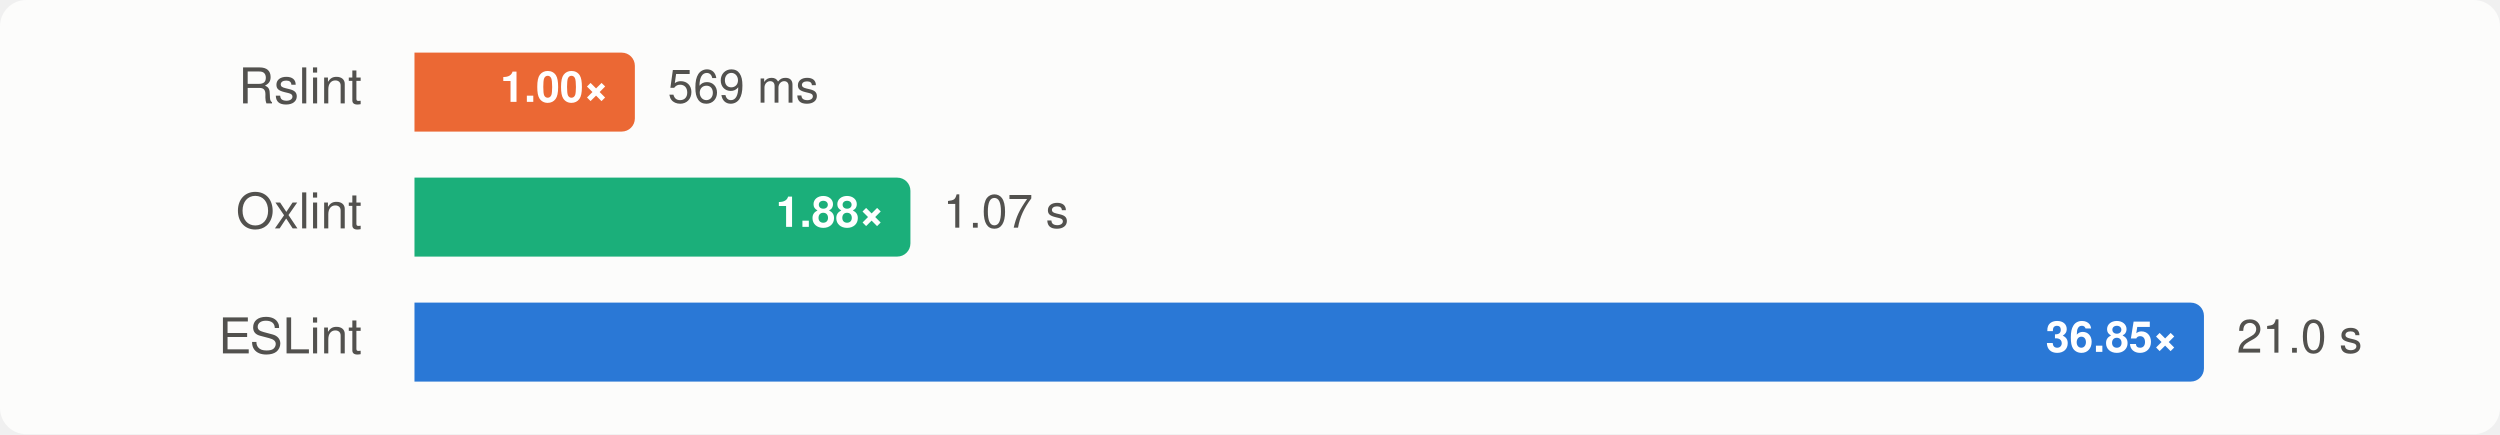
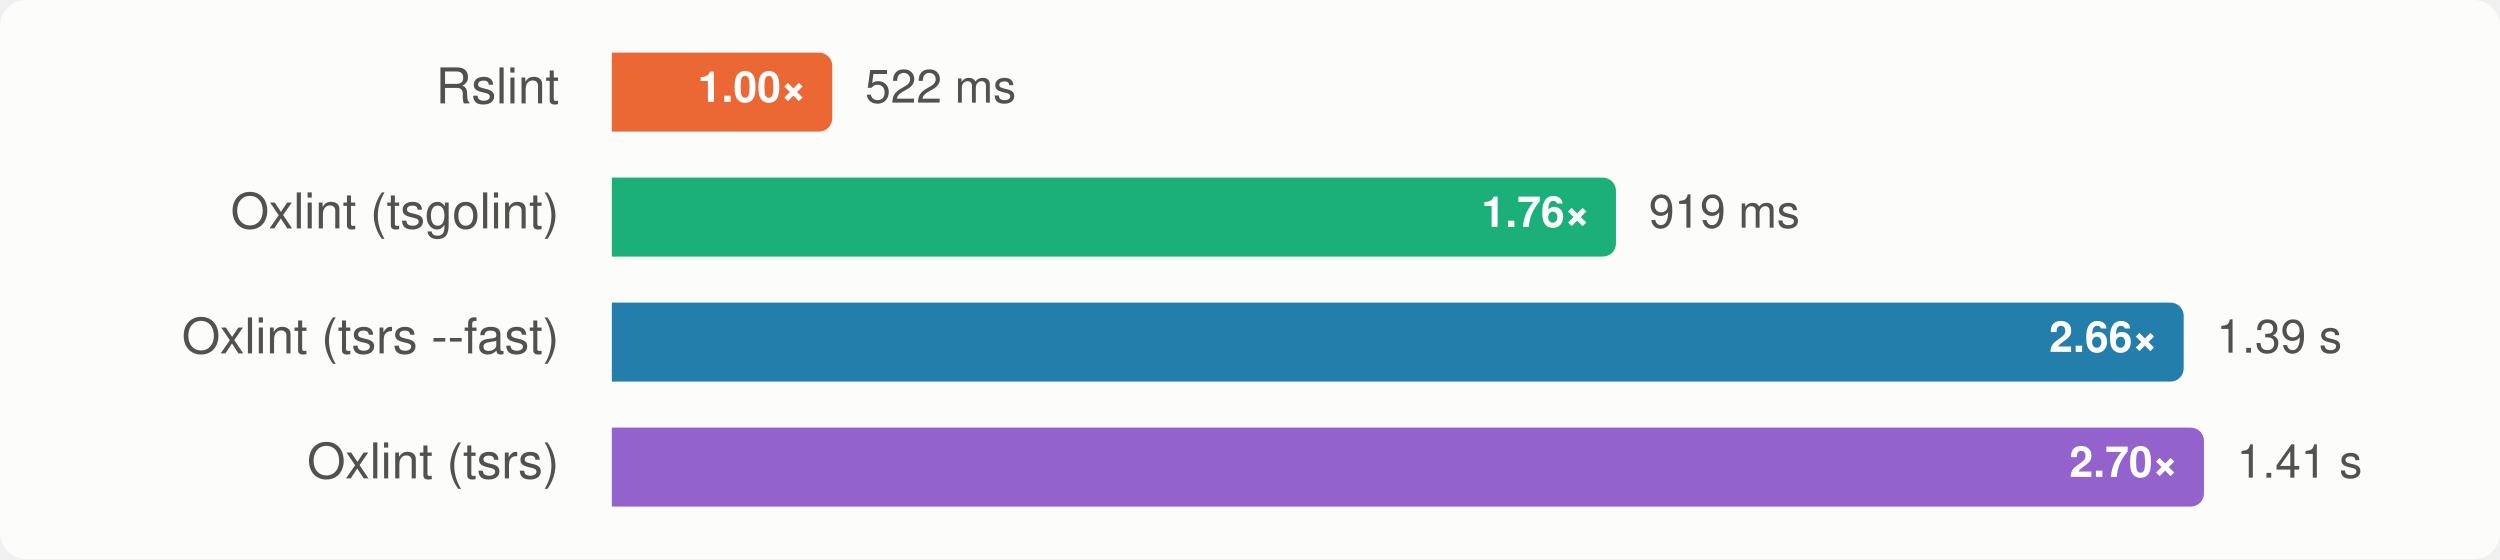
- <svg xmlns="http://www.w3.org/2000/svg" width="760" height="132" viewBox="0 0 760 132" font-family="-apple-system, BlinkMacSystemFont, 'Segoe UI', Helvetica, Arial, sans-serif" role="img" aria-label="Group A, rslib: median wall time, lower is better">
+ <svg xmlns="http://www.w3.org/2000/svg" width="760" height="170" viewBox="0 0 760 170" font-family="-apple-system, BlinkMacSystemFont, 'Segoe UI', Helvetica, Arial, sans-serif" role="img" aria-label="Group A, rslib: median wall time, lower is better">
  <style>
    .surface { fill: #fcfcfb; }
    .t-primary { fill: #0b0b0b; }
    .t-secondary { fill: #52514e; }
    .ratio { fill: #ffffff; }
-     .bar-eslint { fill: #2a78d6; }
    .bar-rslint { fill: #eb6834; }
    .bar-oxlint { fill: #1baf7a; }
+     .bar-oxlint-tsgolint { fill: #1baf7a; }
+     .bar-oxlint-tsrs { fill: #9362cc; }
+     .bar-oxlint-tsrs-fast { fill: #247eab; }
    .bar-biome { fill: #eda100; }
    @media (prefers-color-scheme: dark) {
      .surface { fill: #1a1a19; }
      .t-primary { fill: #f0efec; }
      .t-secondary { fill: #c3c2b7; }
-       .bar-eslint { fill: #3987e5; }
      .bar-rslint { fill: #d95926; }
      .bar-oxlint { fill: #199e70; }
+       .bar-oxlint-tsgolint { fill: #199e70; }
+       .bar-oxlint-tsrs { fill: #a47ad7; }
+       .bar-oxlint-tsrs-fast { fill: #3b94bd; }
      .bar-biome { fill: #c98500; }
    }
  </style>
-   <rect class="surface" width="760" height="132" rx="8" />
+   <rect class="surface" width="760" height="170" rx="8" />
  <g>
-     <text class="t-secondary" x="110" y="28" text-anchor="end" dominant-baseline="central" font-size="15">Rslint</text>
-     <path class="bar-rslint" d="M126,16H189A4,4 0 0 1 193,20V36A4,4 0 0 1 189,40H126Z" />
-     <text class="ratio" x="185" y="28" text-anchor="end" dominant-baseline="central" font-size="13" font-weight="700">1.00×</text>
-     <text class="t-secondary" x="203" y="28" dominant-baseline="central" font-size="14">569 ms</text>
+     <text class="t-secondary" x="170" y="28" text-anchor="end" dominant-baseline="central" font-size="15">Rslint</text>
+     <path class="bar-rslint" d="M186,16H249A4,4 0 0 1 253,20V36A4,4 0 0 1 249,40H186Z" />
+     <text class="ratio" x="245" y="28" text-anchor="end" dominant-baseline="central" font-size="13" font-weight="700">1.00×</text>
+     <text class="t-secondary" x="263" y="28" dominant-baseline="central" font-size="14">522 ms</text>
  </g>
  <g>
-     <text class="t-secondary" x="110" y="66" text-anchor="end" dominant-baseline="central" font-size="15">Oxlint</text>
-     <path class="bar-oxlint" d="M126,54H272.768A4,4 0 0 1 276.768,58V74A4,4 0 0 1 272.768,78H126Z" />
-     <text class="ratio" x="268.768" y="66" text-anchor="end" dominant-baseline="central" font-size="13" font-weight="700">1.88×</text>
-     <text class="t-secondary" x="286.768" y="66" dominant-baseline="central" font-size="14">1.07 s</text>
+     <text class="t-secondary" x="170" y="66" text-anchor="end" dominant-baseline="central" font-size="15">Oxlint (tsgolint)</text>
+     <path class="bar-oxlint-tsgolint" d="M186,54H487.255A4,4 0 0 1 491.255,58V74A4,4 0 0 1 487.255,78H186Z" />
+     <text class="ratio" x="483.255" y="66" text-anchor="end" dominant-baseline="central" font-size="13" font-weight="700">1.76×</text>
+     <text class="t-secondary" x="501.255" y="66" dominant-baseline="central" font-size="14">919 ms</text>
  </g>
  <g>
-     <text class="t-secondary" x="110" y="104" text-anchor="end" dominant-baseline="central" font-size="15">ESLint</text>
-     <path class="bar-eslint" d="M126,92H666A4,4 0 0 1 670,96V112A4,4 0 0 1 666,116H126Z" />
-     <text class="ratio" x="662" y="104" text-anchor="end" dominant-baseline="central" font-size="13" font-weight="700">36.85×</text>
-     <text class="t-secondary" x="680" y="104" dominant-baseline="central" font-size="14">21.0 s</text>
+     <text class="t-secondary" x="170" y="104" text-anchor="end" dominant-baseline="central" font-size="15">Oxlint (tsrs --fast)</text>
+     <path class="bar-oxlint-tsrs-fast" d="M186,92H659.842A4,4 0 0 1 663.842,96V112A4,4 0 0 1 659.842,116H186Z" />
+     <text class="ratio" x="655.842" y="104" text-anchor="end" dominant-baseline="central" font-size="13" font-weight="700">2.66×</text>
+     <text class="t-secondary" x="673.842" y="104" dominant-baseline="central" font-size="14">1.39 s</text>
+   </g>
+   <g>
+     <text class="t-secondary" x="170" y="142" text-anchor="end" dominant-baseline="central" font-size="15">Oxlint (tsrs)</text>
+     <path class="bar-oxlint-tsrs" d="M186,130H666A4,4 0 0 1 670,134V150A4,4 0 0 1 666,154H186Z" />
+     <text class="ratio" x="662" y="142" text-anchor="end" dominant-baseline="central" font-size="13" font-weight="700">2.70×</text>
+     <text class="t-secondary" x="680" y="142" dominant-baseline="central" font-size="14">1.41 s</text>
  </g>
</svg>
